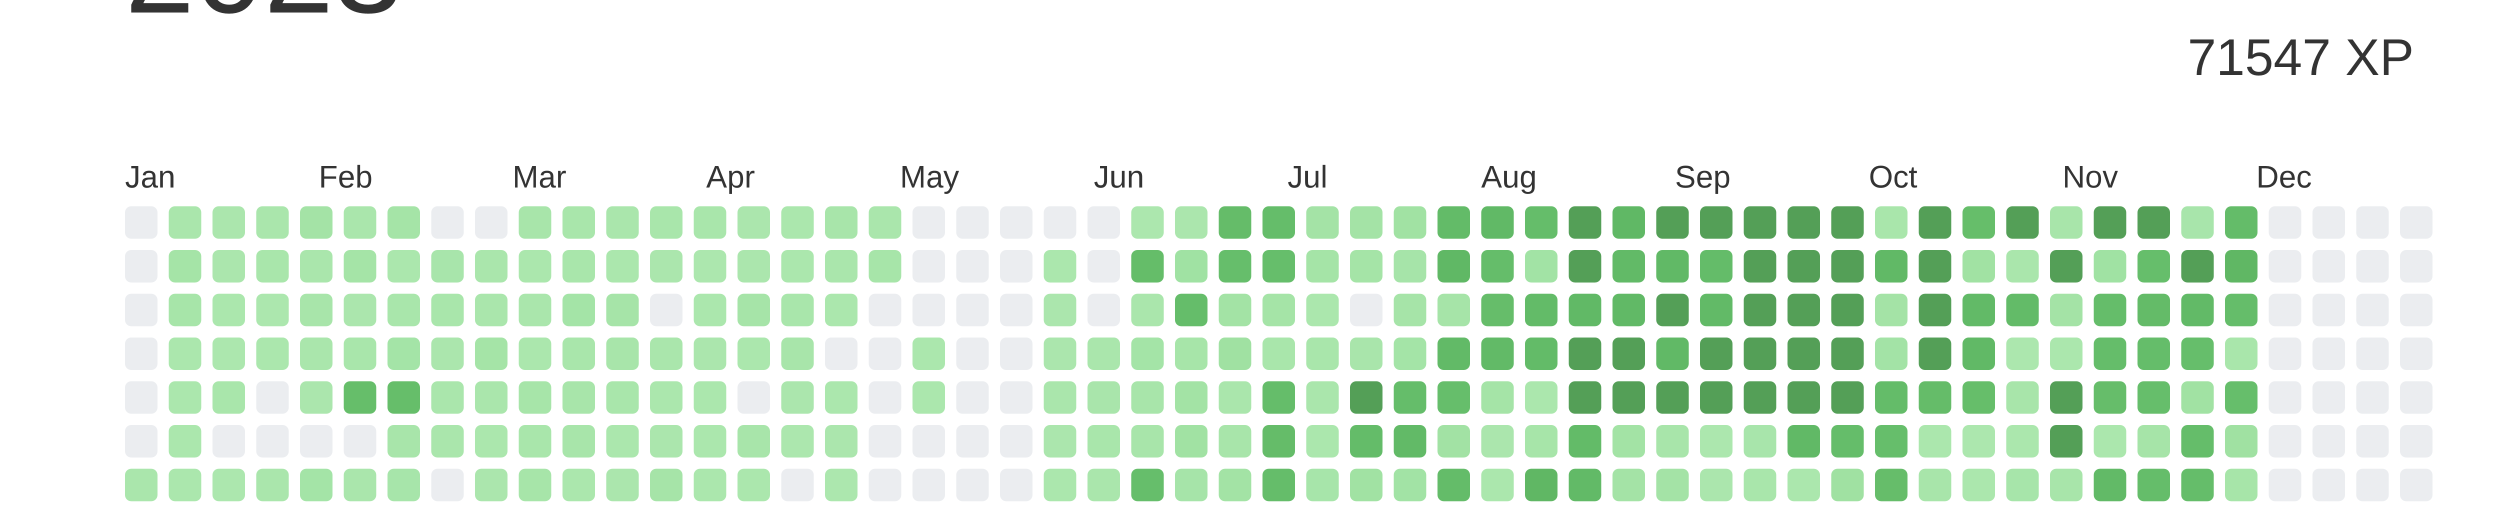
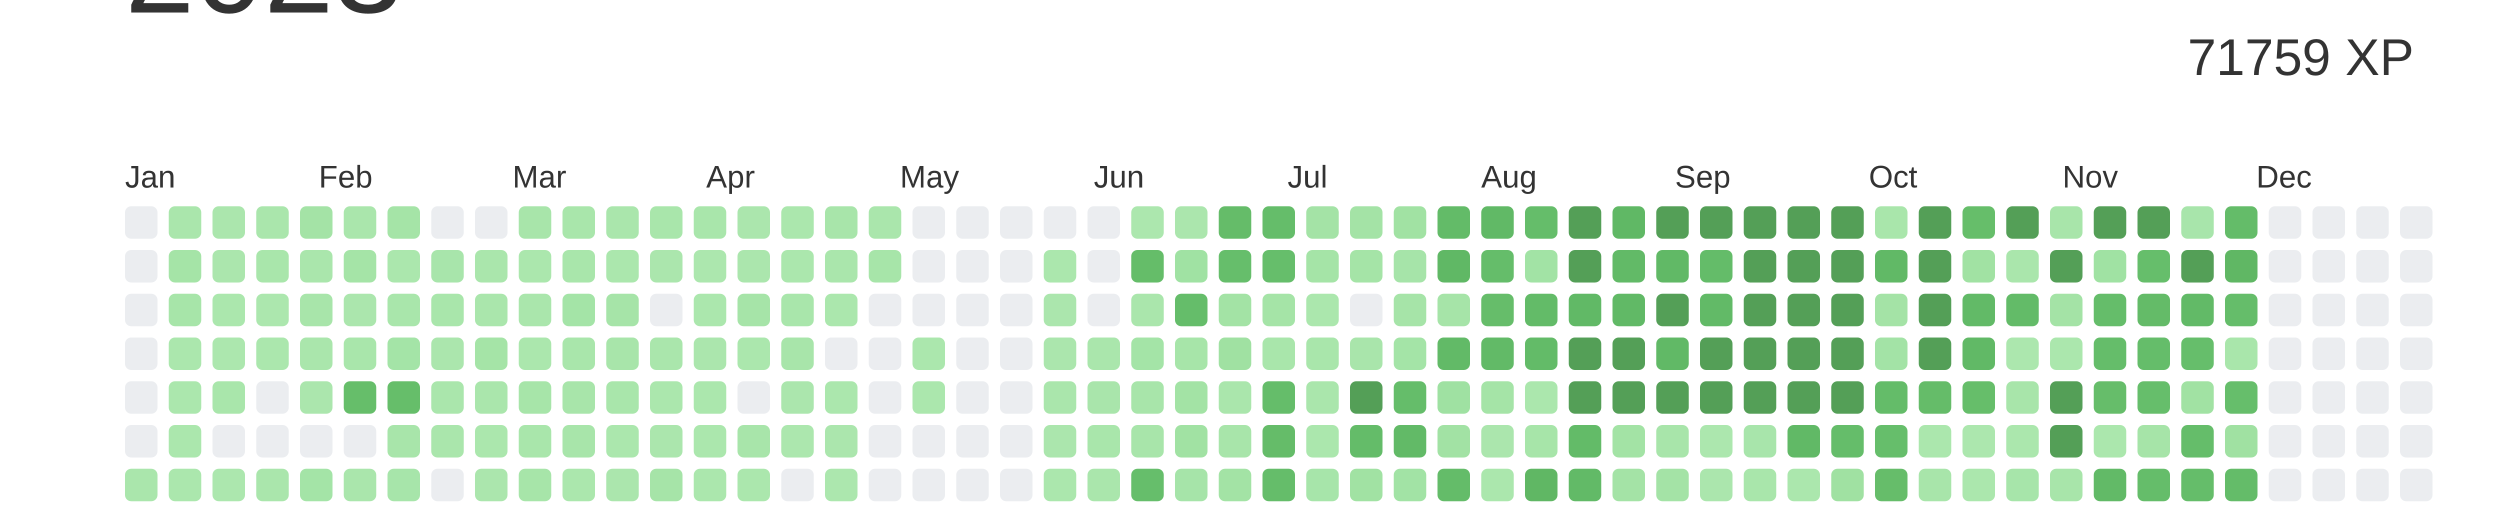
<svg xmlns="http://www.w3.org/2000/svg" baseProfile="full" height="42mm" version="1.1" viewBox="0,0,200,42" width="200mm">
  <defs />
  <rect fill="#ffffff" height="42" width="200" x="0" y="0" />
  <text alignment-baseline="hanging" fill="#333333" style="font-size:10.0px; font-family:Arial;" x="10" y="1">2023</text>
-   <text alignment-baseline="hanging" fill="#333333" style="font-size:4.125px; font-family:Arial;" x="175" y="6">71547 XP</text>
+   <text alignment-baseline="hanging" fill="#333333" style="font-size:4.125px; font-family:Arial;" x="175" y="6">71759 XP</text>
  <text fill="#333333" style="font-size:2.5px; font-family:Arial" x="10.0" y="15">Jan</text>
  <text fill="#333333" style="font-size:2.5px; font-family:Arial" x="25.5" y="15">Feb</text>
  <text fill="#333333" style="font-size:2.5px; font-family:Arial" x="41.0" y="15">Mar</text>
  <text fill="#333333" style="font-size:2.5px; font-family:Arial" x="56.5" y="15">Apr</text>
  <text fill="#333333" style="font-size:2.5px; font-family:Arial" x="72.0" y="15">May</text>
  <text fill="#333333" style="font-size:2.5px; font-family:Arial" x="87.5" y="15">Jun</text>
  <text fill="#333333" style="font-size:2.5px; font-family:Arial" x="103.0" y="15">Jul</text>
  <text fill="#333333" style="font-size:2.5px; font-family:Arial" x="118.5" y="15">Aug</text>
  <text fill="#333333" style="font-size:2.5px; font-family:Arial" x="134.0" y="15">Sep</text>
  <text fill="#333333" style="font-size:2.5px; font-family:Arial" x="149.5" y="15">Oct</text>
  <text fill="#333333" style="font-size:2.5px; font-family:Arial" x="165.0" y="15">Nov</text>
  <text fill="#333333" style="font-size:2.5px; font-family:Arial" x="180.5" y="15">Dec</text>
  <rect fill="#EBEDF0" height="2.6" rx="0.5" ry="0.5" width="2.6" x="10.0" y="16.5" />
  <rect fill="#EBEDF0" height="2.6" rx="0.5" ry="0.5" width="2.6" x="10.0" y="20.0" />
  <rect fill="#EBEDF0" height="2.6" rx="0.5" ry="0.5" width="2.6" x="10.0" y="23.5" />
  <rect fill="#EBEDF0" height="2.6" rx="0.5" ry="0.5" width="2.6" x="10.0" y="27.0" />
  <rect fill="#EBEDF0" height="2.6" rx="0.5" ry="0.5" width="2.6" x="10.0" y="30.5" />
  <rect fill="#EBEDF0" height="2.6" rx="0.5" ry="0.5" width="2.6" x="10.0" y="34.0" />
  <rect fill="#aae6ac" height="2.6" rx="0.5" ry="0.5" width="2.6" x="10.0" y="37.5" />
  <rect fill="#aae6ac" height="2.6" rx="0.5" ry="0.5" width="2.6" x="13.5" y="16.5" />
  <rect fill="#a5e4a7" height="2.6" rx="0.5" ry="0.5" width="2.6" x="13.5" y="20.0" />
  <rect fill="#a7e5a9" height="2.6" rx="0.5" ry="0.5" width="2.6" x="13.5" y="23.5" />
  <rect fill="#abe7ad" height="2.6" rx="0.5" ry="0.5" width="2.6" x="13.5" y="27.0" />
  <rect fill="#abe7ad" height="2.6" rx="0.5" ry="0.5" width="2.6" x="13.5" y="30.5" />
  <rect fill="#abe7ad" height="2.6" rx="0.5" ry="0.5" width="2.6" x="13.5" y="34.0" />
  <rect fill="#abe7ad" height="2.6" rx="0.5" ry="0.5" width="2.6" x="13.5" y="37.5" />
  <rect fill="#abe6ad" height="2.6" rx="0.5" ry="0.5" width="2.6" x="17.0" y="16.5" />
  <rect fill="#abe6ad" height="2.6" rx="0.5" ry="0.5" width="2.6" x="17.0" y="20.0" />
  <rect fill="#abe7ad" height="2.6" rx="0.5" ry="0.5" width="2.6" x="17.0" y="23.5" />
  <rect fill="#ace7ae" height="2.6" rx="0.5" ry="0.5" width="2.6" x="17.0" y="27.0" />
  <rect fill="#a9e6ab" height="2.6" rx="0.5" ry="0.5" width="2.6" x="17.0" y="30.5" />
  <rect fill="#EBEDF0" height="2.6" rx="0.5" ry="0.5" width="2.6" x="17.0" y="34.0" />
  <rect fill="#ace7ae" height="2.6" rx="0.5" ry="0.5" width="2.6" x="17.0" y="37.5" />
  <rect fill="#aae6ac" height="2.6" rx="0.5" ry="0.5" width="2.6" x="20.5" y="16.5" />
  <rect fill="#a9e6ab" height="2.6" rx="0.5" ry="0.5" width="2.6" x="20.5" y="20.0" />
  <rect fill="#ace7ae" height="2.6" rx="0.5" ry="0.5" width="2.6" x="20.5" y="23.5" />
  <rect fill="#abe7ad" height="2.6" rx="0.5" ry="0.5" width="2.6" x="20.5" y="27.0" />
  <rect fill="#EBEDF0" height="2.6" rx="0.5" ry="0.5" width="2.6" x="20.5" y="30.5" />
  <rect fill="#EBEDF0" height="2.6" rx="0.5" ry="0.5" width="2.6" x="20.5" y="34.0" />
  <rect fill="#aae6ac" height="2.6" rx="0.5" ry="0.5" width="2.6" x="20.5" y="37.5" />
  <rect fill="#a4e3a6" height="2.6" rx="0.5" ry="0.5" width="2.6" x="24.0" y="16.5" />
  <rect fill="#aae6ac" height="2.6" rx="0.5" ry="0.5" width="2.6" x="24.0" y="20.0" />
  <rect fill="#a8e5aa" height="2.6" rx="0.5" ry="0.5" width="2.6" x="24.0" y="23.5" />
  <rect fill="#aae6ac" height="2.6" rx="0.5" ry="0.5" width="2.6" x="24.0" y="27.0" />
  <rect fill="#abe6ad" height="2.6" rx="0.5" ry="0.5" width="2.6" x="24.0" y="30.5" />
  <rect fill="#EBEDF0" height="2.6" rx="0.5" ry="0.5" width="2.6" x="24.0" y="34.0" />
  <rect fill="#a4e4a7" height="2.6" rx="0.5" ry="0.5" width="2.6" x="24.0" y="37.5" />
  <rect fill="#aae6ac" height="2.6" rx="0.5" ry="0.5" width="2.6" x="27.5" y="16.5" />
  <rect fill="#a5e4a7" height="2.6" rx="0.5" ry="0.5" width="2.6" x="27.5" y="20.0" />
  <rect fill="#abe6ad" height="2.6" rx="0.5" ry="0.5" width="2.6" x="27.5" y="23.5" />
  <rect fill="#a9e6ab" height="2.6" rx="0.5" ry="0.5" width="2.6" x="27.5" y="27.0" />
  <rect fill="#66be6a" height="2.6" rx="0.5" ry="0.5" width="2.6" x="27.5" y="30.5" />
  <rect fill="#EBEDF0" height="2.6" rx="0.5" ry="0.5" width="2.6" x="27.5" y="34.0" />
  <rect fill="#aae6ac" height="2.6" rx="0.5" ry="0.5" width="2.6" x="27.5" y="37.5" />
  <rect fill="#a5e4a7" height="2.6" rx="0.5" ry="0.5" width="2.6" x="31.0" y="16.5" />
  <rect fill="#abe7ad" height="2.6" rx="0.5" ry="0.5" width="2.6" x="31.0" y="20.0" />
  <rect fill="#a9e6ab" height="2.6" rx="0.5" ry="0.5" width="2.6" x="31.0" y="23.5" />
  <rect fill="#a4e4a7" height="2.6" rx="0.5" ry="0.5" width="2.6" x="31.0" y="27.0" />
  <rect fill="#66be6a" height="2.6" rx="0.5" ry="0.5" width="2.6" x="31.0" y="30.5" />
  <rect fill="#a8e5aa" height="2.6" rx="0.5" ry="0.5" width="2.6" x="31.0" y="34.0" />
  <rect fill="#a7e5aa" height="2.6" rx="0.5" ry="0.5" width="2.6" x="31.0" y="37.5" />
  <rect fill="#EBEDF0" height="2.6" rx="0.5" ry="0.5" width="2.6" x="34.5" y="16.5" />
  <rect fill="#a8e5ab" height="2.6" rx="0.5" ry="0.5" width="2.6" x="34.5" y="20.0" />
  <rect fill="#a9e6ab" height="2.6" rx="0.5" ry="0.5" width="2.6" x="34.5" y="23.5" />
  <rect fill="#abe6ad" height="2.6" rx="0.5" ry="0.5" width="2.6" x="34.5" y="27.0" />
  <rect fill="#aae6ac" height="2.6" rx="0.5" ry="0.5" width="2.6" x="34.5" y="30.5" />
  <rect fill="#aae6ac" height="2.6" rx="0.5" ry="0.5" width="2.6" x="34.5" y="34.0" />
  <rect fill="#EBEDF0" height="2.6" rx="0.5" ry="0.5" width="2.6" x="34.5" y="37.5" />
  <rect fill="#EBEDF0" height="2.6" rx="0.5" ry="0.5" width="2.6" x="38.0" y="16.5" />
  <rect fill="#aae6ac" height="2.6" rx="0.5" ry="0.5" width="2.6" x="38.0" y="20.0" />
  <rect fill="#aae6ac" height="2.6" rx="0.5" ry="0.5" width="2.6" x="38.0" y="23.5" />
  <rect fill="#a5e4a7" height="2.6" rx="0.5" ry="0.5" width="2.6" x="38.0" y="27.0" />
  <rect fill="#aae6ac" height="2.6" rx="0.5" ry="0.5" width="2.6" x="38.0" y="30.5" />
  <rect fill="#abe7ad" height="2.6" rx="0.5" ry="0.5" width="2.6" x="38.0" y="34.0" />
  <rect fill="#abe6ad" height="2.6" rx="0.5" ry="0.5" width="2.6" x="38.0" y="37.5" />
  <rect fill="#a8e5aa" height="2.6" rx="0.5" ry="0.5" width="2.6" x="41.5" y="16.5" />
  <rect fill="#abe7ad" height="2.6" rx="0.5" ry="0.5" width="2.6" x="41.5" y="20.0" />
  <rect fill="#aae6ac" height="2.6" rx="0.5" ry="0.5" width="2.6" x="41.5" y="23.5" />
  <rect fill="#abe7ad" height="2.6" rx="0.5" ry="0.5" width="2.6" x="41.5" y="27.0" />
  <rect fill="#a7e5a9" height="2.6" rx="0.5" ry="0.5" width="2.6" x="41.5" y="30.5" />
  <rect fill="#a9e6ab" height="2.6" rx="0.5" ry="0.5" width="2.6" x="41.5" y="34.0" />
  <rect fill="#a7e5a9" height="2.6" rx="0.5" ry="0.5" width="2.6" x="41.5" y="37.5" />
  <rect fill="#a9e6ab" height="2.6" rx="0.5" ry="0.5" width="2.6" x="45.0" y="16.5" />
  <rect fill="#a9e6ab" height="2.6" rx="0.5" ry="0.5" width="2.6" x="45.0" y="20.0" />
  <rect fill="#a4e4a7" height="2.6" rx="0.5" ry="0.5" width="2.6" x="45.0" y="23.5" />
  <rect fill="#a9e6ab" height="2.6" rx="0.5" ry="0.5" width="2.6" x="45.0" y="27.0" />
  <rect fill="#a8e5aa" height="2.6" rx="0.5" ry="0.5" width="2.6" x="45.0" y="30.5" />
  <rect fill="#a8e5aa" height="2.6" rx="0.5" ry="0.5" width="2.6" x="45.0" y="34.0" />
  <rect fill="#abe7ad" height="2.6" rx="0.5" ry="0.5" width="2.6" x="45.0" y="37.5" />
  <rect fill="#aae6ac" height="2.6" rx="0.5" ry="0.5" width="2.6" x="48.5" y="16.5" />
  <rect fill="#abe7ad" height="2.6" rx="0.5" ry="0.5" width="2.6" x="48.5" y="20.0" />
  <rect fill="#a6e4a8" height="2.6" rx="0.5" ry="0.5" width="2.6" x="48.5" y="23.5" />
  <rect fill="#a8e5aa" height="2.6" rx="0.5" ry="0.5" width="2.6" x="48.5" y="27.0" />
  <rect fill="#a9e6ab" height="2.6" rx="0.5" ry="0.5" width="2.6" x="48.5" y="30.5" />
  <rect fill="#abe7ad" height="2.6" rx="0.5" ry="0.5" width="2.6" x="48.5" y="34.0" />
  <rect fill="#abe6ad" height="2.6" rx="0.5" ry="0.5" width="2.6" x="48.5" y="37.5" />
  <rect fill="#a9e6ab" height="2.6" rx="0.5" ry="0.5" width="2.6" x="52.0" y="16.5" />
  <rect fill="#abe6ad" height="2.6" rx="0.5" ry="0.5" width="2.6" x="52.0" y="20.0" />
  <rect fill="#EBEDF0" height="2.6" rx="0.5" ry="0.5" width="2.6" x="52.0" y="23.5" />
  <rect fill="#aae6ac" height="2.6" rx="0.5" ry="0.5" width="2.6" x="52.0" y="27.0" />
  <rect fill="#abe7ad" height="2.6" rx="0.5" ry="0.5" width="2.6" x="52.0" y="30.5" />
  <rect fill="#abe6ad" height="2.6" rx="0.5" ry="0.5" width="2.6" x="52.0" y="34.0" />
  <rect fill="#a6e4a8" height="2.6" rx="0.5" ry="0.5" width="2.6" x="52.0" y="37.5" />
  <rect fill="#a9e6ab" height="2.6" rx="0.5" ry="0.5" width="2.6" x="55.5" y="16.5" />
  <rect fill="#ace7ae" height="2.6" rx="0.5" ry="0.5" width="2.6" x="55.5" y="20.0" />
  <rect fill="#abe7ad" height="2.6" rx="0.5" ry="0.5" width="2.6" x="55.5" y="23.5" />
  <rect fill="#abe6ad" height="2.6" rx="0.5" ry="0.5" width="2.6" x="55.5" y="27.0" />
  <rect fill="#abe7ad" height="2.6" rx="0.5" ry="0.5" width="2.6" x="55.5" y="30.5" />
  <rect fill="#abe7ad" height="2.6" rx="0.5" ry="0.5" width="2.6" x="55.5" y="34.0" />
  <rect fill="#abe7ad" height="2.6" rx="0.5" ry="0.5" width="2.6" x="55.5" y="37.5" />
  <rect fill="#abe6ad" height="2.6" rx="0.5" ry="0.5" width="2.6" x="59.0" y="16.5" />
  <rect fill="#abe6ad" height="2.6" rx="0.5" ry="0.5" width="2.6" x="59.0" y="20.0" />
  <rect fill="#a6e4a8" height="2.6" rx="0.5" ry="0.5" width="2.6" x="59.0" y="23.5" />
  <rect fill="#abe7ad" height="2.6" rx="0.5" ry="0.5" width="2.6" x="59.0" y="27.0" />
  <rect fill="#EBEDF0" height="2.6" rx="0.5" ry="0.5" width="2.6" x="59.0" y="30.5" />
  <rect fill="#a8e5aa" height="2.6" rx="0.5" ry="0.5" width="2.6" x="59.0" y="34.0" />
  <rect fill="#abe7ad" height="2.6" rx="0.5" ry="0.5" width="2.6" x="59.0" y="37.5" />
  <rect fill="#abe7ad" height="2.6" rx="0.5" ry="0.5" width="2.6" x="62.5" y="16.5" />
  <rect fill="#abe7ad" height="2.6" rx="0.5" ry="0.5" width="2.6" x="62.5" y="20.0" />
  <rect fill="#a9e6ab" height="2.6" rx="0.5" ry="0.5" width="2.6" x="62.5" y="23.5" />
  <rect fill="#a8e5aa" height="2.6" rx="0.5" ry="0.5" width="2.6" x="62.5" y="27.0" />
  <rect fill="#abe6ad" height="2.6" rx="0.5" ry="0.5" width="2.6" x="62.5" y="30.5" />
  <rect fill="#ace7ae" height="2.6" rx="0.5" ry="0.5" width="2.6" x="62.5" y="34.0" />
  <rect fill="#EBEDF0" height="2.6" rx="0.5" ry="0.5" width="2.6" x="62.5" y="37.5" />
  <rect fill="#a8e5aa" height="2.6" rx="0.5" ry="0.5" width="2.6" x="66.0" y="16.5" />
  <rect fill="#aae6ac" height="2.6" rx="0.5" ry="0.5" width="2.6" x="66.0" y="20.0" />
  <rect fill="#abe7ad" height="2.6" rx="0.5" ry="0.5" width="2.6" x="66.0" y="23.5" />
  <rect fill="#EBEDF0" height="2.6" rx="0.5" ry="0.5" width="2.6" x="66.0" y="27.0" />
  <rect fill="#abe7ad" height="2.6" rx="0.5" ry="0.5" width="2.6" x="66.0" y="30.5" />
  <rect fill="#abe6ad" height="2.6" rx="0.5" ry="0.5" width="2.6" x="66.0" y="34.0" />
  <rect fill="#ace7ae" height="2.6" rx="0.5" ry="0.5" width="2.6" x="66.0" y="37.5" />
  <rect fill="#aae6ac" height="2.6" rx="0.5" ry="0.5" width="2.6" x="69.5" y="16.5" />
  <rect fill="#a7e5a9" height="2.6" rx="0.5" ry="0.5" width="2.6" x="69.5" y="20.0" />
  <rect fill="#EBEDF0" height="2.6" rx="0.5" ry="0.5" width="2.6" x="69.5" y="23.5" />
  <rect fill="#EBEDF0" height="2.6" rx="0.5" ry="0.5" width="2.6" x="69.5" y="27.0" />
  <rect fill="#EBEDF0" height="2.6" rx="0.5" ry="0.5" width="2.6" x="69.5" y="30.5" />
  <rect fill="#EBEDF0" height="2.6" rx="0.5" ry="0.5" width="2.6" x="69.5" y="34.0" />
  <rect fill="#EBEDF0" height="2.6" rx="0.5" ry="0.5" width="2.6" x="69.5" y="37.5" />
  <rect fill="#EBEDF0" height="2.6" rx="0.5" ry="0.5" width="2.6" x="73.0" y="16.5" />
  <rect fill="#EBEDF0" height="2.6" rx="0.5" ry="0.5" width="2.6" x="73.0" y="20.0" />
  <rect fill="#EBEDF0" height="2.6" rx="0.5" ry="0.5" width="2.6" x="73.0" y="23.5" />
  <rect fill="#abe7ad" height="2.6" rx="0.5" ry="0.5" width="2.6" x="73.0" y="27.0" />
  <rect fill="#abe7ad" height="2.6" rx="0.5" ry="0.5" width="2.6" x="73.0" y="30.5" />
  <rect fill="#EBEDF0" height="2.6" rx="0.5" ry="0.5" width="2.6" x="73.0" y="34.0" />
  <rect fill="#EBEDF0" height="2.6" rx="0.5" ry="0.5" width="2.6" x="73.0" y="37.5" />
  <rect fill="#EBEDF0" height="2.6" rx="0.5" ry="0.5" width="2.6" x="76.5" y="16.5" />
  <rect fill="#EBEDF0" height="2.6" rx="0.5" ry="0.5" width="2.6" x="76.5" y="20.0" />
  <rect fill="#EBEDF0" height="2.6" rx="0.5" ry="0.5" width="2.6" x="76.5" y="23.5" />
  <rect fill="#EBEDF0" height="2.6" rx="0.5" ry="0.5" width="2.6" x="76.5" y="27.0" />
  <rect fill="#EBEDF0" height="2.6" rx="0.5" ry="0.5" width="2.6" x="76.5" y="30.5" />
  <rect fill="#EBEDF0" height="2.6" rx="0.5" ry="0.5" width="2.6" x="76.5" y="34.0" />
  <rect fill="#EBEDF0" height="2.6" rx="0.5" ry="0.5" width="2.6" x="76.5" y="37.5" />
  <rect fill="#EBEDF0" height="2.6" rx="0.5" ry="0.5" width="2.6" x="80.0" y="16.5" />
  <rect fill="#EBEDF0" height="2.6" rx="0.5" ry="0.5" width="2.6" x="80.0" y="20.0" />
  <rect fill="#EBEDF0" height="2.6" rx="0.5" ry="0.5" width="2.6" x="80.0" y="23.5" />
  <rect fill="#EBEDF0" height="2.6" rx="0.5" ry="0.5" width="2.6" x="80.0" y="27.0" />
  <rect fill="#EBEDF0" height="2.6" rx="0.5" ry="0.5" width="2.6" x="80.0" y="30.5" />
  <rect fill="#EBEDF0" height="2.6" rx="0.5" ry="0.5" width="2.6" x="80.0" y="34.0" />
  <rect fill="#EBEDF0" height="2.6" rx="0.5" ry="0.5" width="2.6" x="80.0" y="37.5" />
  <rect fill="#EBEDF0" height="2.6" rx="0.5" ry="0.5" width="2.6" x="83.5" y="16.5" />
  <rect fill="#abe7ad" height="2.6" rx="0.5" ry="0.5" width="2.6" x="83.5" y="20.0" />
  <rect fill="#abe6ad" height="2.6" rx="0.5" ry="0.5" width="2.6" x="83.5" y="23.5" />
  <rect fill="#abe6ad" height="2.6" rx="0.5" ry="0.5" width="2.6" x="83.5" y="27.0" />
  <rect fill="#aae6ac" height="2.6" rx="0.5" ry="0.5" width="2.6" x="83.5" y="30.5" />
  <rect fill="#abe6ad" height="2.6" rx="0.5" ry="0.5" width="2.6" x="83.5" y="34.0" />
  <rect fill="#abe7ad" height="2.6" rx="0.5" ry="0.5" width="2.6" x="83.5" y="37.5" />
  <rect fill="#EBEDF0" height="2.6" rx="0.5" ry="0.5" width="2.6" x="87.0" y="16.5" />
  <rect fill="#EBEDF0" height="2.6" rx="0.5" ry="0.5" width="2.6" x="87.0" y="20.0" />
  <rect fill="#EBEDF0" height="2.6" rx="0.5" ry="0.5" width="2.6" x="87.0" y="23.5" />
  <rect fill="#aae6ac" height="2.6" rx="0.5" ry="0.5" width="2.6" x="87.0" y="27.0" />
  <rect fill="#a9e5ab" height="2.6" rx="0.5" ry="0.5" width="2.6" x="87.0" y="30.5" />
  <rect fill="#a9e6ab" height="2.6" rx="0.5" ry="0.5" width="2.6" x="87.0" y="34.0" />
  <rect fill="#aae6ac" height="2.6" rx="0.5" ry="0.5" width="2.6" x="87.0" y="37.5" />
  <rect fill="#ace7ae" height="2.6" rx="0.5" ry="0.5" width="2.6" x="90.5" y="16.5" />
  <rect fill="#65bd69" height="2.6" rx="0.5" ry="0.5" width="2.6" x="90.5" y="20.0" />
  <rect fill="#aae6ac" height="2.6" rx="0.5" ry="0.5" width="2.6" x="90.5" y="23.5" />
  <rect fill="#a4e4a7" height="2.6" rx="0.5" ry="0.5" width="2.6" x="90.5" y="27.0" />
  <rect fill="#a8e5aa" height="2.6" rx="0.5" ry="0.5" width="2.6" x="90.5" y="30.5" />
  <rect fill="#a8e5aa" height="2.6" rx="0.5" ry="0.5" width="2.6" x="90.5" y="34.0" />
  <rect fill="#66be6b" height="2.6" rx="0.5" ry="0.5" width="2.6" x="90.5" y="37.5" />
  <rect fill="#abe6ad" height="2.6" rx="0.5" ry="0.5" width="2.6" x="94.0" y="16.5" />
  <rect fill="#a0e2a3" height="2.6" rx="0.5" ry="0.5" width="2.6" x="94.0" y="20.0" />
  <rect fill="#65bd6a" height="2.6" rx="0.5" ry="0.5" width="2.6" x="94.0" y="23.5" />
  <rect fill="#a7e5a9" height="2.6" rx="0.5" ry="0.5" width="2.6" x="94.0" y="27.0" />
  <rect fill="#a3e3a5" height="2.6" rx="0.5" ry="0.5" width="2.6" x="94.0" y="30.5" />
  <rect fill="#a1e2a3" height="2.6" rx="0.5" ry="0.5" width="2.6" x="94.0" y="34.0" />
  <rect fill="#a6e4a9" height="2.6" rx="0.5" ry="0.5" width="2.6" x="94.0" y="37.5" />
  <rect fill="#65bc69" height="2.6" rx="0.5" ry="0.5" width="2.6" x="97.5" y="16.5" />
  <rect fill="#66be6b" height="2.6" rx="0.5" ry="0.5" width="2.6" x="97.5" y="20.0" />
  <rect fill="#a3e3a5" height="2.6" rx="0.5" ry="0.5" width="2.6" x="97.5" y="23.5" />
  <rect fill="#a0e1a2" height="2.6" rx="0.5" ry="0.5" width="2.6" x="97.5" y="27.0" />
  <rect fill="#aae6ac" height="2.6" rx="0.5" ry="0.5" width="2.6" x="97.5" y="30.5" />
  <rect fill="#a8e5aa" height="2.6" rx="0.5" ry="0.5" width="2.6" x="97.5" y="34.0" />
  <rect fill="#a3e3a5" height="2.6" rx="0.5" ry="0.5" width="2.6" x="97.5" y="37.5" />
  <rect fill="#65bd6a" height="2.6" rx="0.5" ry="0.5" width="2.6" x="101.0" y="16.5" />
  <rect fill="#66be6b" height="2.6" rx="0.5" ry="0.5" width="2.6" x="101.0" y="20.0" />
  <rect fill="#a5e4a7" height="2.6" rx="0.5" ry="0.5" width="2.6" x="101.0" y="23.5" />
  <rect fill="#a9e6ab" height="2.6" rx="0.5" ry="0.5" width="2.6" x="101.0" y="27.0" />
  <rect fill="#65bd6a" height="2.6" rx="0.5" ry="0.5" width="2.6" x="101.0" y="30.5" />
  <rect fill="#65bc69" height="2.6" rx="0.5" ry="0.5" width="2.6" x="101.0" y="34.0" />
  <rect fill="#65bd6a" height="2.6" rx="0.5" ry="0.5" width="2.6" x="101.0" y="37.5" />
  <rect fill="#a4e3a6" height="2.6" rx="0.5" ry="0.5" width="2.6" x="104.5" y="16.5" />
  <rect fill="#a5e4a7" height="2.6" rx="0.5" ry="0.5" width="2.6" x="104.5" y="20.0" />
  <rect fill="#abe7ad" height="2.6" rx="0.5" ry="0.5" width="2.6" x="104.5" y="23.5" />
  <rect fill="#a9e6ab" height="2.6" rx="0.5" ry="0.5" width="2.6" x="104.5" y="27.0" />
  <rect fill="#aae6ac" height="2.6" rx="0.5" ry="0.5" width="2.6" x="104.5" y="30.5" />
  <rect fill="#abe7ad" height="2.6" rx="0.5" ry="0.5" width="2.6" x="104.5" y="34.0" />
  <rect fill="#a7e5aa" height="2.6" rx="0.5" ry="0.5" width="2.6" x="104.5" y="37.5" />
  <rect fill="#a4e3a6" height="2.6" rx="0.5" ry="0.5" width="2.6" x="108.0" y="16.5" />
  <rect fill="#a5e4a7" height="2.6" rx="0.5" ry="0.5" width="2.6" x="108.0" y="20.0" />
  <rect fill="#EBEDF0" height="2.6" rx="0.5" ry="0.5" width="2.6" x="108.0" y="23.5" />
  <rect fill="#a9e5ab" height="2.6" rx="0.5" ry="0.5" width="2.6" x="108.0" y="27.0" />
  <rect fill="#549F57" height="2.6" rx="0.5" ry="0.5" width="2.6" x="108.0" y="30.5" />
  <rect fill="#64bc69" height="2.6" rx="0.5" ry="0.5" width="2.6" x="108.0" y="34.0" />
  <rect fill="#a1e2a3" height="2.6" rx="0.5" ry="0.5" width="2.6" x="108.0" y="37.5" />
  <rect fill="#a1e2a3" height="2.6" rx="0.5" ry="0.5" width="2.6" x="111.5" y="16.5" />
  <rect fill="#a6e4a9" height="2.6" rx="0.5" ry="0.5" width="2.6" x="111.5" y="20.0" />
  <rect fill="#a6e4a8" height="2.6" rx="0.5" ry="0.5" width="2.6" x="111.5" y="23.5" />
  <rect fill="#a4e4a7" height="2.6" rx="0.5" ry="0.5" width="2.6" x="111.5" y="27.0" />
  <rect fill="#65bd6a" height="2.6" rx="0.5" ry="0.5" width="2.6" x="111.5" y="30.5" />
  <rect fill="#62ba67" height="2.6" rx="0.5" ry="0.5" width="2.6" x="111.5" y="34.0" />
  <rect fill="#a2e3a5" height="2.6" rx="0.5" ry="0.5" width="2.6" x="111.5" y="37.5" />
  <rect fill="#63bb68" height="2.6" rx="0.5" ry="0.5" width="2.6" x="115.0" y="16.5" />
  <rect fill="#60b865" height="2.6" rx="0.5" ry="0.5" width="2.6" x="115.0" y="20.0" />
  <rect fill="#a6e4a8" height="2.6" rx="0.5" ry="0.5" width="2.6" x="115.0" y="23.5" />
  <rect fill="#62ba67" height="2.6" rx="0.5" ry="0.5" width="2.6" x="115.0" y="27.0" />
-   <rect fill="#66be6b" height="2.6" rx="0.5" ry="0.5" width="2.6" x="115.0" y="30.5" />
+   <rect fill="#9fe1a2" height="2.6" rx="0.5" ry="0.5" width="2.6" x="115.0" y="30.5" />
  <rect fill="#a2e2a4" height="2.6" rx="0.5" ry="0.5" width="2.6" x="115.0" y="34.0" />
  <rect fill="#64bc69" height="2.6" rx="0.5" ry="0.5" width="2.6" x="115.0" y="37.5" />
  <rect fill="#61b966" height="2.6" rx="0.5" ry="0.5" width="2.6" x="118.5" y="16.5" />
  <rect fill="#65bd6a" height="2.6" rx="0.5" ry="0.5" width="2.6" x="118.5" y="20.0" />
  <rect fill="#66bd6a" height="2.6" rx="0.5" ry="0.5" width="2.6" x="118.5" y="23.5" />
  <rect fill="#62ba67" height="2.6" rx="0.5" ry="0.5" width="2.6" x="118.5" y="27.0" />
  <rect fill="#a5e4a7" height="2.6" rx="0.5" ry="0.5" width="2.6" x="118.5" y="30.5" />
  <rect fill="#abe6ad" height="2.6" rx="0.5" ry="0.5" width="2.6" x="118.5" y="34.0" />
  <rect fill="#abe7ad" height="2.6" rx="0.5" ry="0.5" width="2.6" x="118.5" y="37.5" />
  <rect fill="#65bd6a" height="2.6" rx="0.5" ry="0.5" width="2.6" x="122.0" y="16.5" />
  <rect fill="#a2e3a5" height="2.6" rx="0.5" ry="0.5" width="2.6" x="122.0" y="20.0" />
  <rect fill="#63bb68" height="2.6" rx="0.5" ry="0.5" width="2.6" x="122.0" y="23.5" />
  <rect fill="#63bb68" height="2.6" rx="0.5" ry="0.5" width="2.6" x="122.0" y="27.0" />
  <rect fill="#abe7ad" height="2.6" rx="0.5" ry="0.5" width="2.6" x="122.0" y="30.5" />
  <rect fill="#a7e5a9" height="2.6" rx="0.5" ry="0.5" width="2.6" x="122.0" y="34.0" />
  <rect fill="#60b764" height="2.6" rx="0.5" ry="0.5" width="2.6" x="122.0" y="37.5" />
  <rect fill="#549F57" height="2.6" rx="0.5" ry="0.5" width="2.6" x="125.5" y="16.5" />
  <rect fill="#549F57" height="2.6" rx="0.5" ry="0.5" width="2.6" x="125.5" y="20.0" />
  <rect fill="#61b966" height="2.6" rx="0.5" ry="0.5" width="2.6" x="125.5" y="23.5" />
  <rect fill="#549F57" height="2.6" rx="0.5" ry="0.5" width="2.6" x="125.5" y="27.0" />
  <rect fill="#549F57" height="2.6" rx="0.5" ry="0.5" width="2.6" x="125.5" y="30.5" />
  <rect fill="#63bb68" height="2.6" rx="0.5" ry="0.5" width="2.6" x="125.5" y="34.0" />
  <rect fill="#62ba67" height="2.6" rx="0.5" ry="0.5" width="2.6" x="125.5" y="37.5" />
  <rect fill="#60b865" height="2.6" rx="0.5" ry="0.5" width="2.6" x="129.0" y="16.5" />
  <rect fill="#62ba67" height="2.6" rx="0.5" ry="0.5" width="2.6" x="129.0" y="20.0" />
  <rect fill="#61b966" height="2.6" rx="0.5" ry="0.5" width="2.6" x="129.0" y="23.5" />
  <rect fill="#549F57" height="2.6" rx="0.5" ry="0.5" width="2.6" x="129.0" y="27.0" />
  <rect fill="#549F57" height="2.6" rx="0.5" ry="0.5" width="2.6" x="129.0" y="30.5" />
  <rect fill="#a3e3a5" height="2.6" rx="0.5" ry="0.5" width="2.6" x="129.0" y="34.0" />
  <rect fill="#a4e3a6" height="2.6" rx="0.5" ry="0.5" width="2.6" x="129.0" y="37.5" />
  <rect fill="#549F57" height="2.6" rx="0.5" ry="0.5" width="2.6" x="132.5" y="16.5" />
  <rect fill="#61b966" height="2.6" rx="0.5" ry="0.5" width="2.6" x="132.5" y="20.0" />
  <rect fill="#549F57" height="2.6" rx="0.5" ry="0.5" width="2.6" x="132.5" y="23.5" />
  <rect fill="#61b966" height="2.6" rx="0.5" ry="0.5" width="2.6" x="132.5" y="27.0" />
  <rect fill="#549F57" height="2.6" rx="0.5" ry="0.5" width="2.6" x="132.5" y="30.5" />
  <rect fill="#a8e5aa" height="2.6" rx="0.5" ry="0.5" width="2.6" x="132.5" y="34.0" />
  <rect fill="#a4e3a6" height="2.6" rx="0.5" ry="0.5" width="2.6" x="132.5" y="37.5" />
  <rect fill="#549F57" height="2.6" rx="0.5" ry="0.5" width="2.6" x="136.0" y="16.5" />
  <rect fill="#64bc69" height="2.6" rx="0.5" ry="0.5" width="2.6" x="136.0" y="20.0" />
  <rect fill="#62ba67" height="2.6" rx="0.5" ry="0.5" width="2.6" x="136.0" y="23.5" />
  <rect fill="#549F57" height="2.6" rx="0.5" ry="0.5" width="2.6" x="136.0" y="27.0" />
  <rect fill="#549F57" height="2.6" rx="0.5" ry="0.5" width="2.6" x="136.0" y="30.5" />
  <rect fill="#ace7ae" height="2.6" rx="0.5" ry="0.5" width="2.6" x="136.0" y="34.0" />
  <rect fill="#abe6ad" height="2.6" rx="0.5" ry="0.5" width="2.6" x="136.0" y="37.5" />
  <rect fill="#549F57" height="2.6" rx="0.5" ry="0.5" width="2.6" x="139.5" y="16.5" />
  <rect fill="#549F57" height="2.6" rx="0.5" ry="0.5" width="2.6" x="139.5" y="20.0" />
  <rect fill="#549F57" height="2.6" rx="0.5" ry="0.5" width="2.6" x="139.5" y="23.5" />
  <rect fill="#549F57" height="2.6" rx="0.5" ry="0.5" width="2.6" x="139.5" y="27.0" />
  <rect fill="#549F57" height="2.6" rx="0.5" ry="0.5" width="2.6" x="139.5" y="30.5" />
  <rect fill="#a8e5ab" height="2.6" rx="0.5" ry="0.5" width="2.6" x="139.5" y="34.0" />
  <rect fill="#a9e6ab" height="2.6" rx="0.5" ry="0.5" width="2.6" x="139.5" y="37.5" />
  <rect fill="#549F57" height="2.6" rx="0.5" ry="0.5" width="2.6" x="143.0" y="16.5" />
  <rect fill="#549F57" height="2.6" rx="0.5" ry="0.5" width="2.6" x="143.0" y="20.0" />
  <rect fill="#549F57" height="2.6" rx="0.5" ry="0.5" width="2.6" x="143.0" y="23.5" />
  <rect fill="#549F57" height="2.6" rx="0.5" ry="0.5" width="2.6" x="143.0" y="27.0" />
  <rect fill="#549F57" height="2.6" rx="0.5" ry="0.5" width="2.6" x="143.0" y="30.5" />
  <rect fill="#61b966" height="2.6" rx="0.5" ry="0.5" width="2.6" x="143.0" y="34.0" />
  <rect fill="#abe7ad" height="2.6" rx="0.5" ry="0.5" width="2.6" x="143.0" y="37.5" />
  <rect fill="#549F57" height="2.6" rx="0.5" ry="0.5" width="2.6" x="146.5" y="16.5" />
  <rect fill="#549F57" height="2.6" rx="0.5" ry="0.5" width="2.6" x="146.5" y="20.0" />
  <rect fill="#549F57" height="2.6" rx="0.5" ry="0.5" width="2.6" x="146.5" y="23.5" />
  <rect fill="#549F57" height="2.6" rx="0.5" ry="0.5" width="2.6" x="146.5" y="27.0" />
  <rect fill="#549F57" height="2.6" rx="0.5" ry="0.5" width="2.6" x="146.5" y="30.5" />
  <rect fill="#65bd6a" height="2.6" rx="0.5" ry="0.5" width="2.6" x="146.5" y="34.0" />
  <rect fill="#a0e1a2" height="2.6" rx="0.5" ry="0.5" width="2.6" x="146.5" y="37.5" />
  <rect fill="#a9e6ab" height="2.6" rx="0.5" ry="0.5" width="2.6" x="150.0" y="16.5" />
  <rect fill="#61b966" height="2.6" rx="0.5" ry="0.5" width="2.6" x="150.0" y="20.0" />
  <rect fill="#a4e3a6" height="2.6" rx="0.5" ry="0.5" width="2.6" x="150.0" y="23.5" />
  <rect fill="#a3e3a6" height="2.6" rx="0.5" ry="0.5" width="2.6" x="150.0" y="27.0" />
  <rect fill="#64bc69" height="2.6" rx="0.5" ry="0.5" width="2.6" x="150.0" y="30.5" />
  <rect fill="#66be6b" height="2.6" rx="0.5" ry="0.5" width="2.6" x="150.0" y="34.0" />
  <rect fill="#66bd6a" height="2.6" rx="0.5" ry="0.5" width="2.6" x="150.0" y="37.5" />
  <rect fill="#549F57" height="2.6" rx="0.5" ry="0.5" width="2.6" x="153.5" y="16.5" />
  <rect fill="#549F57" height="2.6" rx="0.5" ry="0.5" width="2.6" x="153.5" y="20.0" />
  <rect fill="#549F57" height="2.6" rx="0.5" ry="0.5" width="2.6" x="153.5" y="23.5" />
  <rect fill="#549F57" height="2.6" rx="0.5" ry="0.5" width="2.6" x="153.5" y="27.0" />
  <rect fill="#65bc69" height="2.6" rx="0.5" ry="0.5" width="2.6" x="153.5" y="30.5" />
  <rect fill="#abe7ad" height="2.6" rx="0.5" ry="0.5" width="2.6" x="153.5" y="34.0" />
  <rect fill="#a8e5aa" height="2.6" rx="0.5" ry="0.5" width="2.6" x="153.5" y="37.5" />
  <rect fill="#66be6a" height="2.6" rx="0.5" ry="0.5" width="2.6" x="157.0" y="16.5" />
  <rect fill="#a1e2a3" height="2.6" rx="0.5" ry="0.5" width="2.6" x="157.0" y="20.0" />
  <rect fill="#62ba67" height="2.6" rx="0.5" ry="0.5" width="2.6" x="157.0" y="23.5" />
  <rect fill="#61b966" height="2.6" rx="0.5" ry="0.5" width="2.6" x="157.0" y="27.0" />
  <rect fill="#66be6a" height="2.6" rx="0.5" ry="0.5" width="2.6" x="157.0" y="30.5" />
  <rect fill="#ace7ae" height="2.6" rx="0.5" ry="0.5" width="2.6" x="157.0" y="34.0" />
  <rect fill="#abe7ad" height="2.6" rx="0.5" ry="0.5" width="2.6" x="157.0" y="37.5" />
  <rect fill="#549F57" height="2.6" rx="0.5" ry="0.5" width="2.6" x="160.5" y="16.5" />
  <rect fill="#aae6ac" height="2.6" rx="0.5" ry="0.5" width="2.6" x="160.5" y="20.0" />
  <rect fill="#63bb68" height="2.6" rx="0.5" ry="0.5" width="2.6" x="160.5" y="23.5" />
  <rect fill="#ace7ae" height="2.6" rx="0.5" ry="0.5" width="2.6" x="160.5" y="27.0" />
  <rect fill="#a8e5aa" height="2.6" rx="0.5" ry="0.5" width="2.6" x="160.5" y="30.5" />
  <rect fill="#abe7ad" height="2.6" rx="0.5" ry="0.5" width="2.6" x="160.5" y="34.0" />
  <rect fill="#a7e5aa" height="2.6" rx="0.5" ry="0.5" width="2.6" x="160.5" y="37.5" />
  <rect fill="#a8e5aa" height="2.6" rx="0.5" ry="0.5" width="2.6" x="164.0" y="16.5" />
  <rect fill="#549F57" height="2.6" rx="0.5" ry="0.5" width="2.6" x="164.0" y="20.0" />
  <rect fill="#a4e3a6" height="2.6" rx="0.5" ry="0.5" width="2.6" x="164.0" y="23.5" />
  <rect fill="#abe7ad" height="2.6" rx="0.5" ry="0.5" width="2.6" x="164.0" y="27.0" />
  <rect fill="#549F57" height="2.6" rx="0.5" ry="0.5" width="2.6" x="164.0" y="30.5" />
  <rect fill="#549F57" height="2.6" rx="0.5" ry="0.5" width="2.6" x="164.0" y="34.0" />
  <rect fill="#a8e5aa" height="2.6" rx="0.5" ry="0.5" width="2.6" x="164.0" y="37.5" />
  <rect fill="#549F57" height="2.6" rx="0.5" ry="0.5" width="2.6" x="167.5" y="16.5" />
  <rect fill="#a0e2a3" height="2.6" rx="0.5" ry="0.5" width="2.6" x="167.5" y="20.0" />
  <rect fill="#65bd6a" height="2.6" rx="0.5" ry="0.5" width="2.6" x="167.5" y="23.5" />
  <rect fill="#65bd6a" height="2.6" rx="0.5" ry="0.5" width="2.6" x="167.5" y="27.0" />
  <rect fill="#66bd6a" height="2.6" rx="0.5" ry="0.5" width="2.6" x="167.5" y="30.5" />
  <rect fill="#abe7ad" height="2.6" rx="0.5" ry="0.5" width="2.6" x="167.5" y="34.0" />
  <rect fill="#62ba67" height="2.6" rx="0.5" ry="0.5" width="2.6" x="167.5" y="37.5" />
  <rect fill="#549F57" height="2.6" rx="0.5" ry="0.5" width="2.6" x="171.0" y="16.5" />
  <rect fill="#66be6b" height="2.6" rx="0.5" ry="0.5" width="2.6" x="171.0" y="20.0" />
  <rect fill="#64bb68" height="2.6" rx="0.5" ry="0.5" width="2.6" x="171.0" y="23.5" />
  <rect fill="#65bd6a" height="2.6" rx="0.5" ry="0.5" width="2.6" x="171.0" y="27.0" />
  <rect fill="#66be6b" height="2.6" rx="0.5" ry="0.5" width="2.6" x="171.0" y="30.5" />
  <rect fill="#a6e4a8" height="2.6" rx="0.5" ry="0.5" width="2.6" x="171.0" y="34.0" />
  <rect fill="#65bd6a" height="2.6" rx="0.5" ry="0.5" width="2.6" x="171.0" y="37.5" />
  <rect fill="#a8e5ab" height="2.6" rx="0.5" ry="0.5" width="2.6" x="174.5" y="16.5" />
  <rect fill="#549F57" height="2.6" rx="0.5" ry="0.5" width="2.6" x="174.5" y="20.0" />
  <rect fill="#62ba67" height="2.6" rx="0.5" ry="0.5" width="2.6" x="174.5" y="23.5" />
  <rect fill="#66be6b" height="2.6" rx="0.5" ry="0.5" width="2.6" x="174.5" y="27.0" />
  <rect fill="#a1e2a3" height="2.6" rx="0.5" ry="0.5" width="2.6" x="174.5" y="30.5" />
  <rect fill="#65bd6a" height="2.6" rx="0.5" ry="0.5" width="2.6" x="174.5" y="34.0" />
  <rect fill="#65bd6a" height="2.6" rx="0.5" ry="0.5" width="2.6" x="174.5" y="37.5" />
  <rect fill="#64bc69" height="2.6" rx="0.5" ry="0.5" width="2.6" x="178.0" y="16.5" />
  <rect fill="#60b764" height="2.6" rx="0.5" ry="0.5" width="2.6" x="178.0" y="20.0" />
  <rect fill="#65bd6a" height="2.6" rx="0.5" ry="0.5" width="2.6" x="178.0" y="23.5" />
  <rect fill="#a9e6ab" height="2.6" rx="0.5" ry="0.5" width="2.6" x="178.0" y="27.0" />
  <rect fill="#66be6b" height="2.6" rx="0.5" ry="0.5" width="2.6" x="178.0" y="30.5" />
  <rect fill="#a0e1a2" height="2.6" rx="0.5" ry="0.5" width="2.6" x="178.0" y="34.0" />
-   <rect fill="#a7e5a9" height="2.6" rx="0.5" ry="0.5" width="2.6" x="178.0" y="37.5" />
+   <rect fill="#64bc69" height="2.6" rx="0.5" ry="0.5" width="2.6" x="178.0" y="37.5" />
  <rect fill="#EBEDF0" height="2.6" rx="0.5" ry="0.5" width="2.6" x="181.5" y="16.5" />
  <rect fill="#EBEDF0" height="2.6" rx="0.5" ry="0.5" width="2.6" x="181.5" y="20.0" />
  <rect fill="#EBEDF0" height="2.6" rx="0.5" ry="0.5" width="2.6" x="181.5" y="23.5" />
  <rect fill="#EBEDF0" height="2.6" rx="0.5" ry="0.5" width="2.6" x="181.5" y="27.0" />
  <rect fill="#EBEDF0" height="2.6" rx="0.5" ry="0.5" width="2.6" x="181.5" y="30.5" />
  <rect fill="#EBEDF0" height="2.6" rx="0.5" ry="0.5" width="2.6" x="181.5" y="34.0" />
  <rect fill="#EBEDF0" height="2.6" rx="0.5" ry="0.5" width="2.6" x="181.5" y="37.5" />
  <rect fill="#EBEDF0" height="2.6" rx="0.5" ry="0.5" width="2.6" x="185.0" y="16.5" />
  <rect fill="#EBEDF0" height="2.6" rx="0.5" ry="0.5" width="2.6" x="185.0" y="20.0" />
  <rect fill="#EBEDF0" height="2.6" rx="0.5" ry="0.5" width="2.6" x="185.0" y="23.5" />
  <rect fill="#EBEDF0" height="2.6" rx="0.5" ry="0.5" width="2.6" x="185.0" y="27.0" />
  <rect fill="#EBEDF0" height="2.6" rx="0.5" ry="0.5" width="2.6" x="185.0" y="30.5" />
  <rect fill="#EBEDF0" height="2.6" rx="0.5" ry="0.5" width="2.6" x="185.0" y="34.0" />
  <rect fill="#EBEDF0" height="2.6" rx="0.5" ry="0.5" width="2.6" x="185.0" y="37.5" />
  <rect fill="#EBEDF0" height="2.6" rx="0.5" ry="0.5" width="2.6" x="188.5" y="16.5" />
  <rect fill="#EBEDF0" height="2.6" rx="0.5" ry="0.5" width="2.6" x="188.5" y="20.0" />
  <rect fill="#EBEDF0" height="2.6" rx="0.5" ry="0.5" width="2.6" x="188.5" y="23.5" />
  <rect fill="#EBEDF0" height="2.6" rx="0.5" ry="0.5" width="2.6" x="188.5" y="27.0" />
  <rect fill="#EBEDF0" height="2.6" rx="0.5" ry="0.5" width="2.6" x="188.5" y="30.5" />
  <rect fill="#EBEDF0" height="2.6" rx="0.5" ry="0.5" width="2.6" x="188.5" y="34.0" />
  <rect fill="#EBEDF0" height="2.6" rx="0.5" ry="0.5" width="2.6" x="188.5" y="37.5" />
  <rect fill="#EBEDF0" height="2.6" rx="0.5" ry="0.5" width="2.6" x="192.0" y="16.5" />
  <rect fill="#EBEDF0" height="2.6" rx="0.5" ry="0.5" width="2.6" x="192.0" y="20.0" />
  <rect fill="#EBEDF0" height="2.6" rx="0.5" ry="0.5" width="2.6" x="192.0" y="23.5" />
  <rect fill="#EBEDF0" height="2.6" rx="0.5" ry="0.5" width="2.6" x="192.0" y="27.0" />
  <rect fill="#EBEDF0" height="2.6" rx="0.5" ry="0.5" width="2.6" x="192.0" y="30.5" />
  <rect fill="#EBEDF0" height="2.6" rx="0.5" ry="0.5" width="2.6" x="192.0" y="34.0" />
  <rect fill="#EBEDF0" height="2.6" rx="0.5" ry="0.5" width="2.6" x="192.0" y="37.5" />
</svg>
